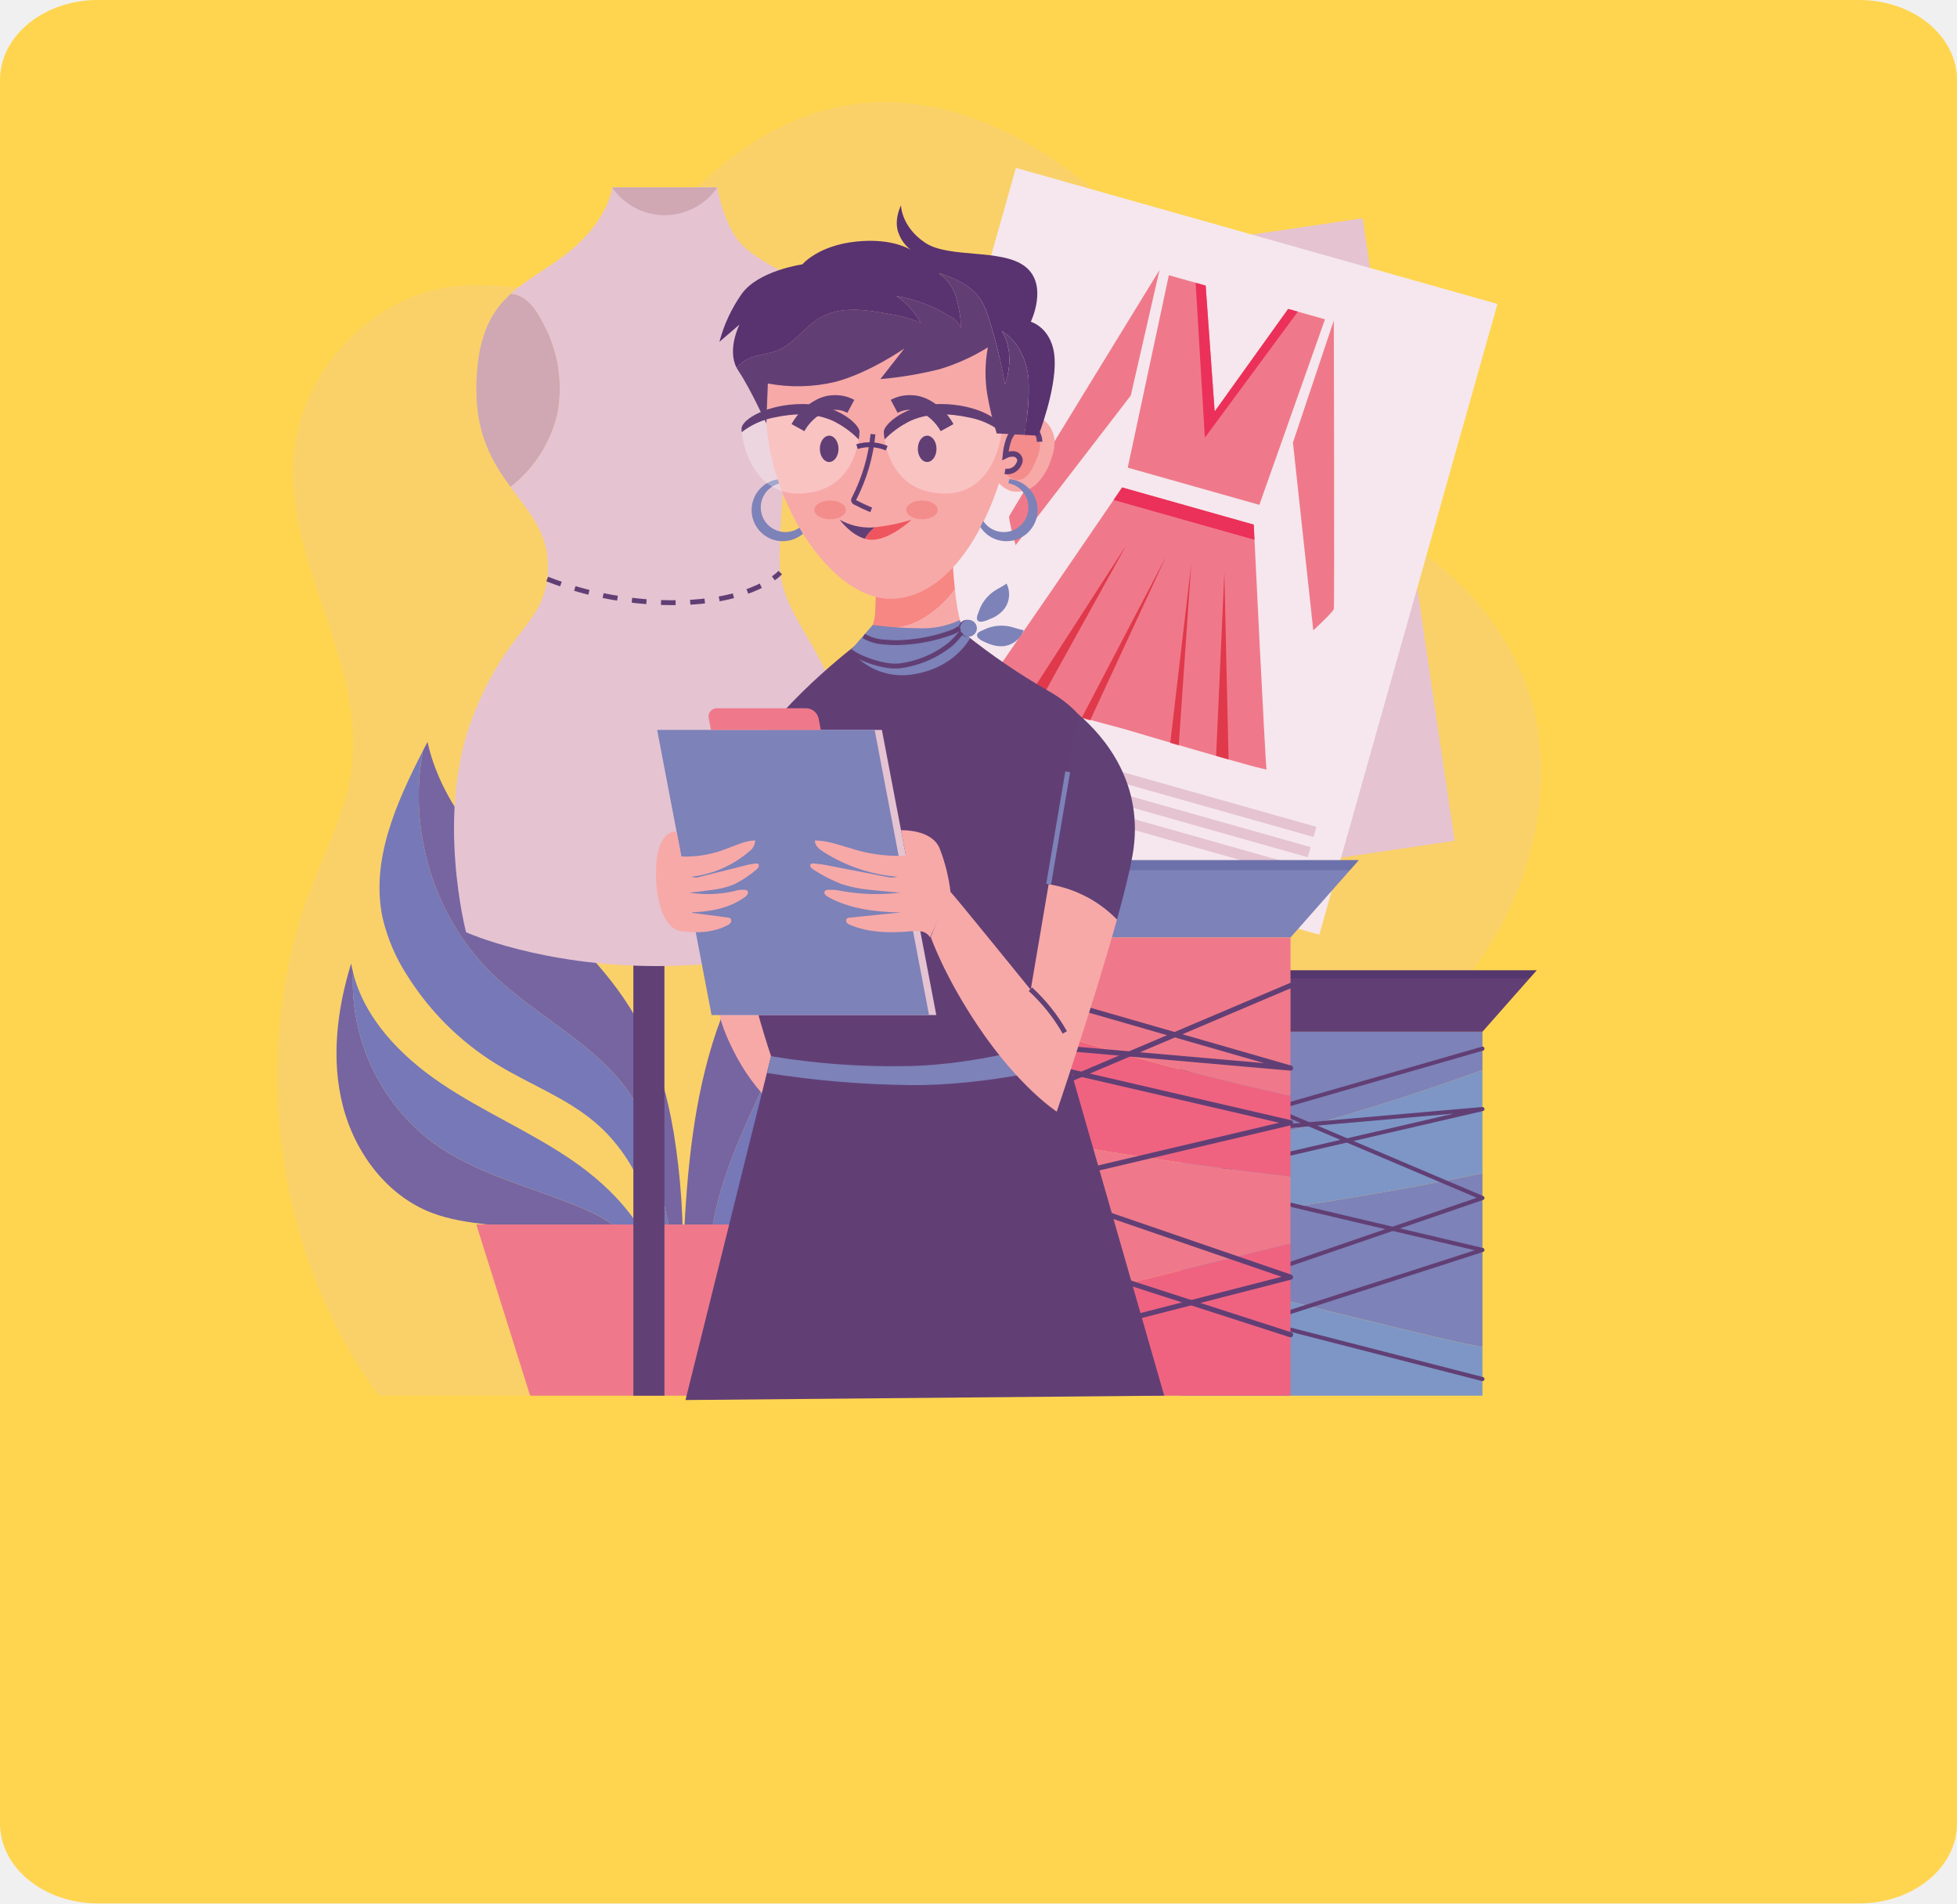
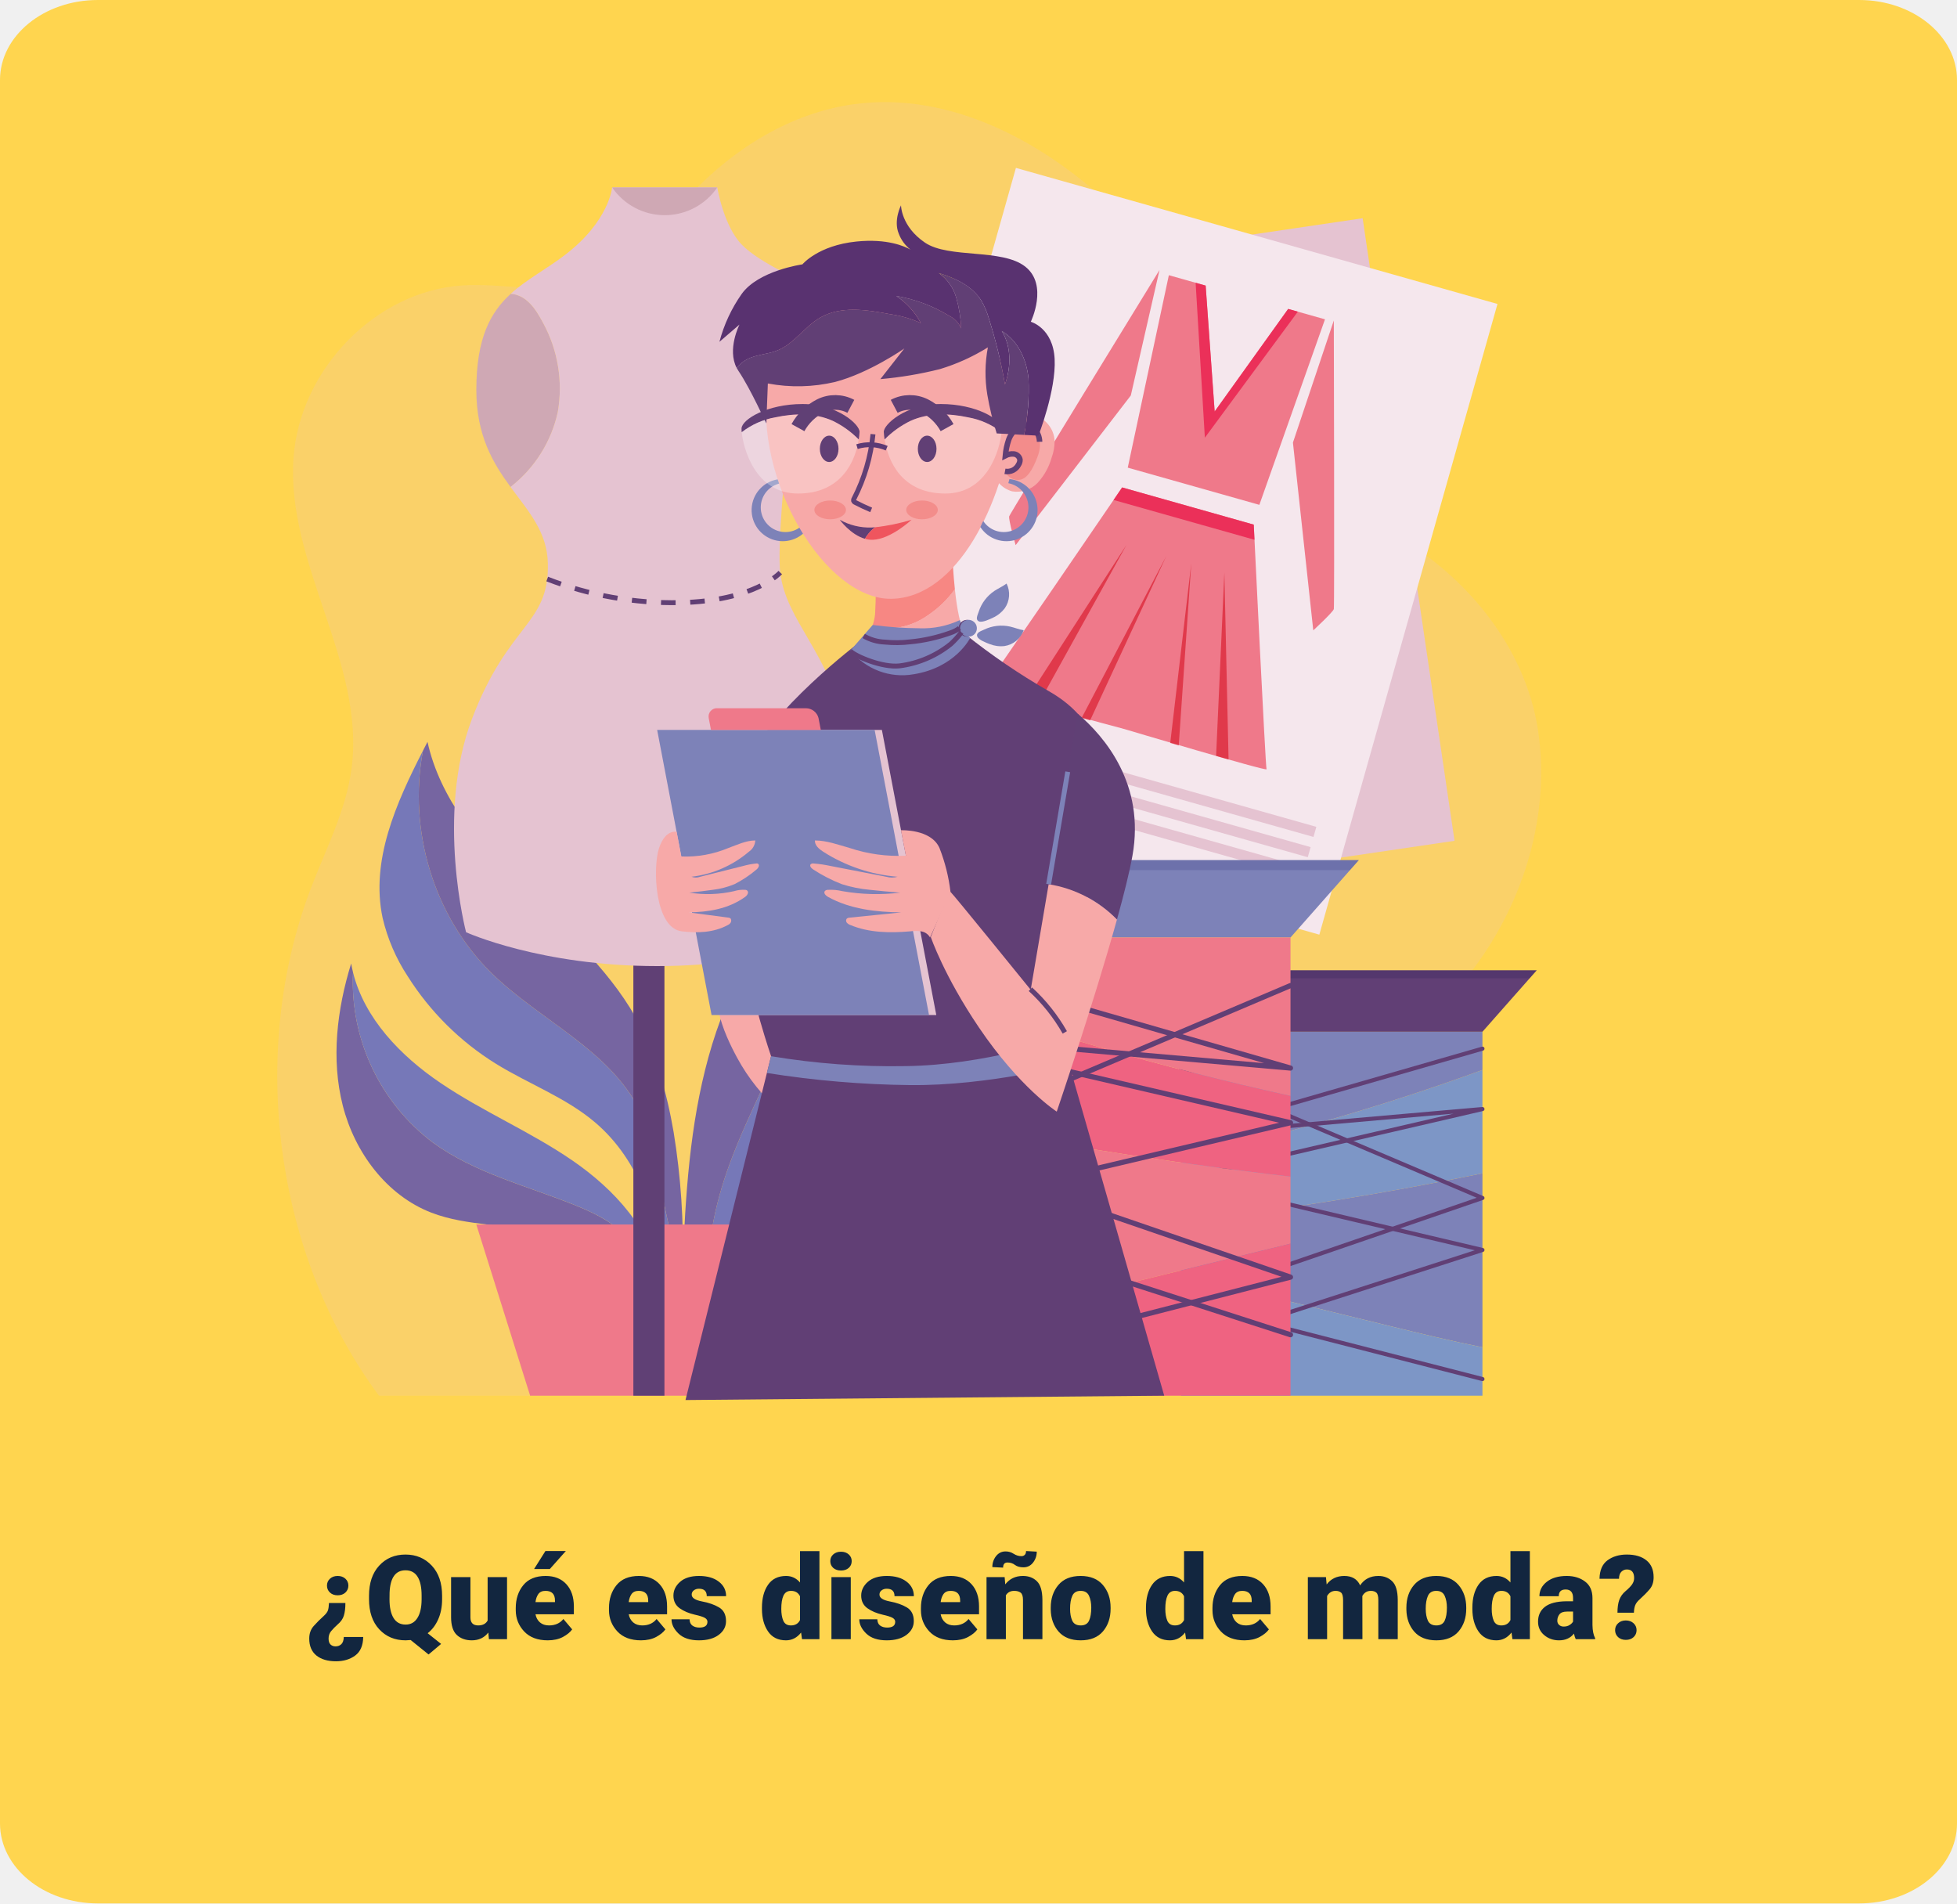
<svg xmlns="http://www.w3.org/2000/svg" width="400" height="389" viewBox="0 0 400 389">
-   <g id="Grupo_1078644" data-name="Grupo 1078644" transform="translate(-1020 -590)">
+   <g id="Grupo_1078884" data-name="Grupo 1078884" transform="translate(-1020 -590)">
    <path id="Trazado_841086" data-name="Trazado 841086" d="M20,0H380c11.046,0,20,7.318,20,16.345V372.655c0,9.027-8.954,16.345-20,16.345H20c-11.046,0-20-7.318-20-16.345V16.345C0,7.318,8.954,0,20,0Z" transform="translate(1020 590)" fill="#ffd54f" />
+     <text id="_Qué_es_diseño_de_moda_" data-name="¿Qué es diseño de moda?" transform="translate(1054 902)" fill="#12263f" font-size="24" font-family="Roboto-Black, Roboto" font-weight="800">
+       <tspan x="28.348" y="23">¿Qué es diseño de moda?</tspan>
+     </text>
    <g id="Grupo_32333" data-name="Grupo 32333" transform="translate(1076.676 610.867)">
      <g id="Grupo_32332" data-name="Grupo 32332" transform="translate(0 0)">
        <g id="BACKGROUND" transform="translate(0 0)">
          <path id="Trazado_61971" data-name="Trazado 61971" d="M39.093,283.926c-21.3-28.706-26.765-70.105-13.9-103.741,3.088-8.072,7.182-15.9,8.308-24.5C36.324,134.146,20.06,113.9,21.63,92.221,22.945,74.069,38.506,58.18,56.1,57.028c8.915-.583,18.2,2.136,26.625-.94,8.395-3.066,13.9-11.117,20.114-17.706,8.906-9.447,20.48-16.576,33.127-18.37,19.906-2.824,39.618,7.805,54.192,22.092s25.321,32.14,37.952,48.279c5.331,6.812,11.166,13.463,18.605,17.668,14.587,8.246,26.7,22.891,29.279,39.858s-2.772,34.692-12.872,48.336c-4.269,5.768-9.424,11.01-12.189,17.685-4.744,11.451-1.564,24.509.322,36.81s1.65,25.1-7.524,33.184Z" transform="translate(-18.31 -19.556)" fill="#e5c3d1" opacity="0.2" />
        </g>
        <g id="OBJECTS" transform="translate(12.1 13.447)">
          <g id="Grupo_32310" data-name="Grupo 32310" transform="translate(0 117.3)">
            <g id="Grupo_32309" data-name="Grupo 32309">
              <path id="Trazado_61972" data-name="Trazado 61972" d="M99.01,394.7c-2.839-2.715-6.476-4.426-10.121-5.889-9.794-3.93-20.345-6.507-28.874-12.721A41.145,41.145,0,0,1,43.681,341.3c-.149-.6-.278-1.2-.385-1.818-2.9,9.39-4.132,19.535-1.706,29.057s8.927,18.312,18.09,21.86c7.462,2.889,15.883,2.153,23.51,4.573a29.534,29.534,0,0,1,10.03,5.518,48.794,48.794,0,0,0,5.735,4.731,19.8,19.8,0,0,0,8.213,2.458c-.838-1.755-1.715-3.492-2.645-5.2A31.032,31.032,0,0,0,99.01,394.7Z" transform="translate(-40.299 -294.186)" fill="#7665a1" />
              <path id="Trazado_61973" data-name="Trazado 61973" d="M104.921,333.814C98.7,321.457,84.58,315.555,74.7,305.873c-11.8-11.565-17.077-29.268-14-45.451-5.5,10.743-10.741,22.474-8.251,34.183a37.115,37.115,0,0,0,5.116,11.909,56.524,56.524,0,0,0,18.053,17.907c6.678,4.126,14.251,6.881,20.237,11.959,9.2,7.8,13.453,20.341,13.306,32.4-1.6-10.313-9.323-18.69-17.926-24.6s-18.34-10-26.979-15.861c-8.123-5.507-15.512-13.14-17.857-22.581A41.145,41.145,0,0,0,62.738,340.53c8.53,6.214,19.08,8.791,28.874,12.721,3.645,1.463,7.283,3.174,10.121,5.889a31.033,31.033,0,0,1,5.512,7.782c.93,1.708,1.807,3.445,2.645,5.2.734.08,1.47.14,2.2.187,1.011.063,2.037.1,3.061.081a157,157,0,0,1-5.394-20.509C108.58,345.736,107.734,339.4,104.921,333.814Z" transform="translate(-43.022 -258.63)" fill="#7678b8" />
              <path id="Trazado_61974" data-name="Trazado 61974" d="M200.462,305.981c1.433,9.7-.861,19.767-4.4,28.993-3.947,10.3-9.4,19.973-13.211,30.322-3.181,8.639-5.167,18.04-3.981,27.081a12,12,0,0,0,3.191-1.261,19.6,19.6,0,0,0,5.147-4.916c9.735-12.1,17.488-26.169,20.034-41.487C209.44,331.507,207.407,317.31,200.462,305.981Z" transform="translate(-102.465 -279.119)" fill="#7678b8" />
              <path id="Trazado_61975" data-name="Trazado 61975" d="M134.433,343.341c3.811-10.348,9.264-20.024,13.211-30.322,3.537-9.226,5.83-19.291,4.4-28.993a45.131,45.131,0,0,0-3.709-5.2l3.831,6.168c-11.15,9.205-18.224,22.616-22.079,36.552s-4.735,28.5-5.3,42.952a145.406,145.406,0,0,0-1.825-27.53c-1.4-8.2-3.7-16.333-7.808-23.567-5.869-10.335-15.058-18.278-23.473-26.672S75.2,268.773,72.648,257.165q-.461.891-.923,1.793c-3.081,16.183,2.194,33.886,14,45.45,9.88,9.682,24,15.584,30.222,27.941,2.813,5.59,3.659,11.922,4.837,18.067a157,157,0,0,0,5.394,20.509,19.366,19.366,0,0,0,4.277-.5C129.265,361.382,131.252,351.98,134.433,343.341Z" transform="translate(-54.044 -257.165)" fill="#7665a1" />
            </g>
            <path id="Trazado_61976" data-name="Trazado 61976" d="M152.937,471.4h-49.7L92.236,436.416h60.7Z" transform="translate(-63.657 -337.781)" fill="#ef798a" />
          </g>
          <g id="Grupo_32312" data-name="Grupo 32312" transform="translate(24.026 3.989)">
            <rect id="Rectángulo_7543" data-name="Rectángulo 7543" width="6.35" height="97.307" transform="translate(36.654 149.626)" fill="#604075" />
            <g id="Grupo_32311" data-name="Grupo 32311">
              <path id="Trazado_61977" data-name="Trazado 61977" d="M108.895,114.89a27.959,27.959,0,0,0-3-18.173c-1.52-2.875-3.372-5.7-6.612-5.975-4.134,3.763-7.044,9.009-7.044,19.671,0,9.325,3.446,14.98,6.993,19.812A26.578,26.578,0,0,0,108.895,114.89Z" transform="translate(-87.683 -69.007)" fill="#cfa8b4" />
              <path id="Trazado_61978" data-name="Trazado 61978" d="M164.064,162.114c-3.259-15.7-12.264-22.211-13.428-32.156s5.252-59.228,5.252-59.228-9.461-3.964-13.165-7.845-4.953-11.642-4.953-11.642H116.277s-.6,6.866-9.553,13.732c-3.935,3.017-7.926,5.054-11.166,8,3.24.28,5.092,3.1,6.612,5.975a27.959,27.959,0,0,1,3,18.173,26.578,26.578,0,0,1-9.665,15.335c3.686,5.021,7.482,9.155,7.634,15.588.3,12.624-8.06,12.153-15.523,31.85s-1.194,43.565-1.194,43.565,15.225,6.919,39.056,6.919,34.637-6.919,34.637-6.919S167.323,177.815,164.064,162.114Z" transform="translate(-83.961 -51.243)" fill="#e5c3d1" />
            </g>
            <path id="Trazado_61979" data-name="Trazado 61979" d="M118.572,195.611a70.913,70.913,0,0,0,27.155,4.826c15.306-.34,20.475-6.144,20.475-6.144" transform="translate(-99.527 -115.578)" fill="none" stroke="#613f75" stroke-miterlimit="10" stroke-width="1" stroke-dasharray="2.983" />
            <path id="Trazado_61980" data-name="Trazado 61980" d="M164.183,51.243H142.689a13.014,13.014,0,0,0,21.494,0Z" transform="translate(-110.374 -51.243)" fill="#cfa8b4" />
          </g>
          <g id="Grupo_32314" data-name="Grupo 32314" transform="translate(172.611 163.983)">
            <path id="Trazado_61981" data-name="Trazado 61981" d="M426.705,342l-11.1,12.568H353.989V342Z" transform="translate(-353.989 -342.004)" fill="#613f75" />
            <path id="Trazado_61982" data-name="Trazado 61982" d="M353.989,343.639h71.272L426.705,342H353.989Z" transform="translate(-353.989 -342.004)" fill="#7d82b8" opacity="0.26" style="mix-blend-mode: multiply;isolation: isolate" />
            <g id="Grupo_32313" data-name="Grupo 32313" transform="translate(0 12.568)">
              <path id="Trazado_61983" data-name="Trazado 61983" d="M353.989,396.926a483.229,483.229,0,0,0,61.617-17.909v21.135q-30.518,6.285-61.617,9.879Z" transform="translate(-353.989 -371.218)" fill="#7d96c6" />
              <path id="Trazado_61984" data-name="Trazado 61984" d="M353.989,364.843h61.617v7.8a483.219,483.219,0,0,1-61.617,17.909Z" transform="translate(-353.989 -364.843)" fill="#7d82b8" />
              <path id="Trazado_61985" data-name="Trazado 61985" d="M415.607,417.426V452.97c-6.431-1.287-12.807-2.843-19.165-4.4l-42.452-10.386v-10.88Q385.04,423.717,415.607,417.426Z" transform="translate(-353.989 -388.492)" fill="#7d82b8" />
              <path id="Trazado_61986" data-name="Trazado 61986" d="M415.607,469.936v9.894H353.989V455.152l42.452,10.386C402.8,467.094,409.176,468.649,415.607,469.936Z" transform="translate(-353.989 -405.458)" fill="#7d96c6" />
            </g>
            <path id="Trazado_61987" data-name="Trazado 61987" d="M415.606,371.11l-61.617,17.743,61.617-5.4-61.617,14.272,61.617,14.529-61.617,19.886" transform="translate(-353.989 -355.094)" fill="none" stroke="#613f75" stroke-linecap="round" stroke-linejoin="round" stroke-width="0.837" />
            <path id="Trazado_61988" data-name="Trazado 61988" d="M353.989,379.017l61.617,26.164-61.617,21.164,61.617,15.841" transform="translate(-353.989 -358.65)" fill="none" stroke="#613f75" stroke-linecap="round" stroke-linejoin="round" stroke-width="0.837" />
          </g>
          <g id="Grupo_32316" data-name="Grupo 32316" transform="translate(102.46 0)">
            <rect id="Rectángulo_7544" data-name="Rectángulo 7544" width="98.242" height="128.649" transform="matrix(0.989, -0.146, 0.146, 0.989, 10.118, 24.63)" fill="#e5c3d1" />
            <g id="Grupo_32315" data-name="Grupo 32315" transform="translate(0)">
              <rect id="Rectángulo_7545" data-name="Rectángulo 7545" width="102.282" height="133.939" transform="translate(36.412 0) rotate(15.775)" fill="#f5e7ed" />
              <path id="Trazado_61989" data-name="Trazado 61989" d="M335.828,170.272l-13.448-3.8-13.449-3.8s-27.921,40.9-28.385,41.232,28.949,8.178,28.949,8.178,29.169,8.707,28.949,8.178S335.828,170.272,335.828,170.272Z" transform="translate(-250.805 -97.369)" fill="#ef798a" />
              <path id="Trazado_61990" data-name="Trazado 61990" d="M374.527,92.862,367,90.737,351.975,111.7l-1.839-25.729-7.522-2.125-8.4,39.331,13.449,3.8,13.449,3.8Z" transform="translate(-274.943 -61.917)" fill="#ef798a" />
              <rect id="Rectángulo_7546" data-name="Rectángulo 7546" width="87.629" height="2.144" transform="translate(13.489 110.845) rotate(15.775)" fill="#e5c3d1" />
              <rect id="Rectángulo_7547" data-name="Rectángulo 7547" width="87.629" height="2.144" transform="translate(12.319 114.988) rotate(15.775)" fill="#e5c3d1" />
              <rect id="Rectángulo_7548" data-name="Rectángulo 7548" width="87.629" height="2.144" transform="translate(11.149 119.13) rotate(15.775)" fill="#e5c3d1" />
              <path id="Trazado_61991" data-name="Trazado 61991" d="M359.43,86.657l1.884,31.665,19.009-25.763L378.347,92l-15.029,20.964-1.839-25.729Z" transform="translate(-286.285 -63.181)" fill="#eb3059" />
              <path id="Trazado_61992" data-name="Trazado 61992" d="M357.6,170.272l-26.9-7.6-1.749,2.561,28.8,8.135Z" transform="translate(-272.579 -97.368)" fill="#eb3059" />
              <path id="Trazado_61993" data-name="Trazado 61993" d="M316.795,184.021l-20.723,32.106,2.551.71Z" transform="translate(-257.79 -106.969)" fill="#ef798a" style="mix-blend-mode: multiply;isolation: isolate" />
              <path id="Trazado_61994" data-name="Trazado 61994" d="M334.377,188.2l-17.3,33.074,1.742.481Z" transform="translate(-267.238 -108.847)" fill="#ef798a" style="mix-blend-mode: multiply;isolation: isolate" />
              <path id="Trazado_61995" data-name="Trazado 61995" d="M354.3,190.824l-2.566,37.235-1.736-.5Z" transform="translate(-282.042 -110.029)" fill="#ef798a" style="mix-blend-mode: multiply;isolation: isolate" />
              <path id="Trazado_61996" data-name="Trazado 61996" d="M368.719,194.293l.861,38.2-2.546-.73Z" transform="translate(-289.705 -111.589)" fill="#ef798a" style="mix-blend-mode: multiply;isolation: isolate" />
              <path id="Trazado_61997" data-name="Trazado 61997" d="M320.888,81.909l-5.869,25.65-23.54,30.582s-1.509-5.284-1.317-5.9S320.888,81.909,320.888,81.909Z" transform="translate(-255.125 -61.046)" fill="#ef798a" />
              <path id="Trazado_61998" data-name="Trazado 61998" d="M403.928,100.669l-8.355,24.952,4.158,38.367s4.041-3.724,4.2-4.346S403.928,100.669,403.928,100.669Z" transform="translate(-302.54 -69.483)" fill="#ef798a" />
            </g>
          </g>
          <g id="Grupo_32318" data-name="Grupo 32318" transform="translate(117.413 141.459)">
            <path id="Trazado_61999" data-name="Trazado 61999" d="M345.233,301.069l-13.974,15.824H253.677V301.069Z" transform="translate(-253.677 -301.069)" fill="#7d82b8" />
            <path id="Trazado_62000" data-name="Trazado 62000" d="M253.677,303.129h89.737l1.819-2.059H253.677Z" transform="translate(-253.677 -301.069)" fill="#7d82b8" opacity="0.26" style="mix-blend-mode: multiply;isolation: isolate" />
            <g id="Grupo_32317" data-name="Grupo 32317" transform="translate(0 15.824)">
              <path id="Trazado_62001" data-name="Trazado 62001" d="M331.259,370.222a608.4,608.4,0,0,1-77.582-22.55v26.611q38.424,7.914,77.582,12.438Z" transform="translate(-253.677 -337.852)" fill="#ef6381" />
              <path id="Trazado_62002" data-name="Trazado 62002" d="M331.259,329.826H253.677v9.82a608.4,608.4,0,0,0,77.582,22.55Z" transform="translate(-253.677 -329.826)" fill="#ef798a" />
              <path id="Trazado_62003" data-name="Trazado 62003" d="M253.677,396.033v44.752c8.1-1.62,16.125-3.579,24.13-5.537l53.452-13.077v-13.7Q292.162,403.954,253.677,396.033Z" transform="translate(-253.677 -359.602)" fill="#ef798a" />
              <path id="Trazado_62004" data-name="Trazado 62004" d="M253.677,462.147V474.6h77.582V443.533L277.807,456.61C269.8,458.568,261.773,460.527,253.677,462.147Z" transform="translate(-253.677 -380.964)" fill="#ef6381" />
            </g>
            <path id="Trazado_62005" data-name="Trazado 62005" d="M253.677,337.717l77.582,22.34-77.582-6.8,77.582,17.969L253.677,389.52l77.582,25.038" transform="translate(-253.677 -317.551)" fill="none" stroke="#613f75" stroke-linecap="round" stroke-linejoin="round" stroke-width="1.053" />
            <path id="Trazado_62006" data-name="Trazado 62006" d="M331.258,347.672l-77.582,32.943,77.582,26.647-77.582,19.946" transform="translate(-253.677 -322.028)" fill="none" stroke="#613f75" stroke-linecap="round" stroke-linejoin="round" stroke-width="1.053" />
          </g>
          <g id="Grupo_32331" data-name="Grupo 32331" transform="translate(65.298 7.65)">
            <g id="Grupo_32327" data-name="Grupo 32327" transform="translate(12.977)">
              <g id="Grupo_32319" data-name="Grupo 32319" transform="translate(6.577 55.941)">
                <path id="Trazado_62007" data-name="Trazado 62007" d="M206.536,168.407a1.91,1.91,0,0,1,.551.364c.015.018.026.038.04.057a5.037,5.037,0,1,1-5.12-7.733,18.419,18.419,0,0,0,3.031,5.9A5.094,5.094,0,0,0,206.536,168.407Z" transform="translate(-196.027 -160.249)" fill="none" />
                <path id="Trazado_62008" data-name="Trazado 62008" d="M200.249,159.558q.107.426.235.846a5.036,5.036,0,1,0,5.12,7.733,1.728,1.728,0,0,1,.165.294l.431.931a6.363,6.363,0,1,1-5.951-9.8Z" transform="translate(-194.503 -159.558)" fill="#7d82b8" />
              </g>
              <g id="Grupo_32320" data-name="Grupo 32320" transform="translate(29.735 66.308)">
                <path id="Trazado_62009" data-name="Trazado 62009" d="M254.974,200.48a21.843,21.843,0,0,1-5.5,5.32,14.7,14.7,0,0,1-6.949,2.629,9.739,9.739,0,0,1-4.339-.651,6.589,6.589,0,0,1-1.6,2.7s3.806,7.42,10.284,7.991,12.927-4.947,10.264-8.752C256.064,208.188,255.394,204.428,254.974,200.48Z" transform="translate(-236.588 -188.33)" fill="#f7a9a8" />
                <path id="Trazado_62010" data-name="Trazado 62010" d="M243.83,198.5a14.705,14.705,0,0,0,6.949-2.629,21.843,21.843,0,0,0,5.5-5.32c-.623-5.867-.692-12.15-.692-12.15l-15.614,7.119a89.316,89.316,0,0,1,0,10.083,10.133,10.133,0,0,1-.482,2.245A9.739,9.739,0,0,0,243.83,198.5Z" transform="translate(-237.894 -178.399)" fill="#f78783" />
              </g>
              <path id="Trazado_62011" data-name="Trazado 62011" d="M224.139,92.721c13.12.132,28.155,9.062,26.1,25.348s-11.207,35.592-24.738,35.855-28.292-24.3-25.284-44S224.139,92.721,224.139,92.721Z" transform="translate(-190.321 -73.512)" fill="#f7a9a8" />
              <g id="Grupo_32321" data-name="Grupo 32321" transform="translate(55.514 42.479)">
                <path id="Trazado_62012" data-name="Trazado 62012" d="M285.858,137.1a10.373,10.373,0,0,0-1.815,3.74,11.168,11.168,0,0,0-.321,6.024,5.773,5.773,0,0,0,4.016,4.206,5.879,5.879,0,0,0,5.285-1.811,12.657,12.657,0,0,0,2.79-5.063,9.6,9.6,0,0,0,.614-3.452C296.161,135.507,289.168,133.083,285.858,137.1Z" transform="translate(-283.437 -135.093)" fill="#f7a9a8" />
                <path id="Trazado_62013" data-name="Trazado 62013" d="M288.613,149.065a2.59,2.59,0,0,0,2.8-1.407,1.709,1.709,0,0,0,.268-.992,1.427,1.427,0,0,0-1.233-1.15,3.163,3.163,0,0,0-1.755.341,14.044,14.044,0,0,1,.675-3.225,4.713,4.713,0,0,1,2.028-2.519,2.87,2.87,0,0,1,3.11.156,3.955,3.955,0,0,1,1.185,2.753s.366,1.077-.508,3.294-2.049,4.568-3.985,4.51A2.9,2.9,0,0,1,288.613,149.065Z" transform="translate(-285.765 -137.179)" fill="#f7a9a8" opacity="0.5" style="mix-blend-mode: multiply;isolation: isolate" />
                <path id="Trazado_62014" data-name="Trazado 62014" d="M295.686,143.022a3.955,3.955,0,0,0-1.185-2.753,2.87,2.87,0,0,0-3.11-.156,4.713,4.713,0,0,0-2.028,2.519,14.044,14.044,0,0,0-.675,3.225,3.163,3.163,0,0,1,1.755-.341,1.427,1.427,0,0,1,1.233,1.15,1.709,1.709,0,0,1-.268.992,2.59,2.59,0,0,1-2.8,1.407" transform="translate(-285.765 -137.179)" fill="none" stroke="#613f75" stroke-miterlimit="10" stroke-width="1.127" />
              </g>
              <path id="Trazado_62015" data-name="Trazado 62015" d="M236.333,142.893a36.4,36.4,0,0,1-3.85,13.133.676.676,0,0,0-.11.49.668.668,0,0,0,.374.344q1.576.818,3.215,1.507" transform="translate(-204.95 -96.122)" fill="none" stroke="#613f75" stroke-miterlimit="10" stroke-width="1" />
              <g id="Grupo_32322" data-name="Grupo 32322" transform="translate(24.589 64.258)">
                <path id="Trazado_62016" data-name="Trazado 62016" d="M234.461,176.21c-.244.021-.487.038-.726.049a12.424,12.424,0,0,1-6.5-1.586s2.208,3.055,5.146,3.886a8.484,8.484,0,0,1,1.606-1.974C234.139,176.451,234.3,176.328,234.461,176.21Z" transform="translate(-227.236 -174.673)" fill="#613f75" />
                <path id="Trazado_62017" data-name="Trazado 62017" d="M246.118,174.673a41.049,41.049,0,0,1-7.451,1.537c-.163.118-.322.242-.473.375a8.483,8.483,0,0,0-1.606,1.974,5.169,5.169,0,0,0,1.648.21C241.957,178.6,246.118,174.673,246.118,174.673Z" transform="translate(-231.442 -174.673)" fill="#ef555e" />
              </g>
              <g id="Grupo_32323" data-name="Grupo 32323" transform="translate(4.513 40.608)">
                <path id="Trazado_62018" data-name="Trazado 62018" d="M203.217,131.694c-7.258,0-12.39,3.152-12.463,4.985a5.928,5.928,0,0,0,.037.775,15.5,15.5,0,0,1,6.869-3.044c3.905-.841,8.119-.923,11.757.726a19.174,19.174,0,0,1,5.289,3.8c.083-.537.138-1.049.167-1.522C214.962,135.957,210.475,131.694,203.217,131.694Z" transform="translate(-190.751 -131.694)" fill="#613f75" />
                <path id="Trazado_62019" data-name="Trazado 62019" d="M197.692,136.15a15.5,15.5,0,0,0-6.869,3.044c.314,3.152,2.66,12.532,11.51,12.532,8.767,0,11.692-6.446,12.406-11.051a19.175,19.175,0,0,0-5.289-3.8C205.812,135.228,201.6,135.309,197.692,136.15Z" transform="translate(-190.783 -133.434)" fill="#fff" opacity="0.3" style="mix-blend-mode: overlay;isolation: isolate" />
              </g>
              <g id="Grupo_32324" data-name="Grupo 32324" transform="translate(33.589 40.608)">
                <path id="Trazado_62020" data-name="Trazado 62020" d="M255.25,131.694c7.258,0,12.39,3.152,12.463,4.985a5.941,5.941,0,0,1-.037.775,15.5,15.5,0,0,0-6.869-3.044c-3.905-.841-8.119-.923-11.757.726a19.175,19.175,0,0,0-5.289,3.8c-.083-.537-.138-1.049-.167-1.522C243.5,135.957,247.992,131.694,255.25,131.694Z" transform="translate(-243.592 -131.694)" fill="#613f75" />
                <path id="Trazado_62021" data-name="Trazado 62021" d="M260.944,136.15a15.5,15.5,0,0,1,6.869,3.044c-.314,3.152-2.66,12.532-11.51,12.532-8.767,0-11.692-6.446-12.406-11.051a19.175,19.175,0,0,1,5.289-3.8C252.824,135.228,257.038,135.309,260.944,136.15Z" transform="translate(-243.729 -133.434)" fill="#fff" opacity="0.3" style="mix-blend-mode: overlay;isolation: isolate" />
              </g>
              <path id="Trazado_62022" data-name="Trazado 62022" d="M233.644,147.2a8.768,8.768,0,0,1,6.065.32" transform="translate(-205.529 -97.884)" fill="none" stroke="#5c3a75" stroke-miterlimit="10" stroke-width="1" />
              <path id="Trazado_62023" data-name="Trazado 62023" d="M258.388,169.445c0,1.06-1.444,1.92-3.225,1.92s-3.225-.86-3.225-1.92,1.444-1.92,3.225-1.92S258.388,168.384,258.388,169.445Z" transform="translate(-213.757 -107.2)" fill="#f38d8b" />
              <path id="Trazado_62024" data-name="Trazado 62024" d="M224.263,169.445c0,1.06-1.444,1.92-3.225,1.92s-3.225-.86-3.225-1.92,1.444-1.92,3.225-1.92S224.263,168.384,224.263,169.445Z" transform="translate(-198.409 -107.2)" fill="#f38d8b" />
              <path id="Trazado_62025" data-name="Trazado 62025" d="M258.271,136.252a10.878,10.878,0,0,0-4.583-4.439,6.814,6.814,0,0,0-6.227.089" transform="translate(-211.743 -90.821)" fill="none" stroke="#604075" stroke-miterlimit="10" stroke-width="3" />
              <path id="Trazado_62026" data-name="Trazado 62026" d="M211.711,136.252a10.878,10.878,0,0,1,4.583-4.439,6.814,6.814,0,0,1,6.227.089" transform="translate(-195.665 -90.821)" fill="none" stroke="#604075" stroke-miterlimit="10" stroke-width="3" />
              <g id="Grupo_32325" data-name="Grupo 32325" transform="translate(53.082 55.941)">
                <path id="Trazado_62027" data-name="Trazado 62027" d="M279.018,165.973a5.01,5.01,0,0,0,.84,2.783c.014-.019.024-.04.039-.057a1.911,1.911,0,0,1,.552-.364,5.1,5.1,0,0,0,1.5-1.416,18.4,18.4,0,0,0,3.03-5.9,5.023,5.023,0,0,0-5.959,4.95Z" transform="translate(-279.018 -160.177)" fill="none" />
                <path id="Trazado_62028" data-name="Trazado 62028" d="M281.136,168.407a1.911,1.911,0,0,0-.552.364c-.015.018-.025.038-.039.057a5.037,5.037,0,1,0,5.119-7.733,18.407,18.407,0,0,1-3.03,5.9A5.1,5.1,0,0,1,281.136,168.407Z" transform="translate(-279.705 -160.249)" fill="none" />
                <path id="Trazado_62029" data-name="Trazado 62029" d="M285.413,159.558q-.107.426-.236.846a5.036,5.036,0,1,1-5.119,7.733,1.689,1.689,0,0,0-.165.294l-.431.931a6.363,6.363,0,1,0,5.951-9.8Z" transform="translate(-279.218 -159.558)" fill="#7d82b8" />
              </g>
              <g id="Grupo_32326" data-name="Grupo 32326">
                <path id="Trazado_62030" data-name="Trazado 62030" d="M253.541,74.359a3.016,3.016,0,0,0,.442.277A5.113,5.113,0,0,0,253.541,74.359Z" transform="translate(-214.477 -65.3)" fill="#613f75" />
                <path id="Trazado_62031" data-name="Trazado 62031" d="M251.062,89.319c-.316-6.375-4.87-7.628-4.87-7.628s3.643-7.514-1.138-11.271-15.6-1.594-20.493-4.9-4.9-7.628-4.9-7.628-1.594,3.074-.456,5.806a7.476,7.476,0,0,0,2.4,3.253,5.11,5.11,0,0,1,.442.277,3.016,3.016,0,0,1-.442-.277c-1.178-.672-4.761-2.3-11.056-1.658-7.856.8-11.044,4.668-11.044,4.668S190.519,71.217,187.1,76a30.469,30.469,0,0,0-4.554,9.791l4.1-3.529s-2.578,5.06-.562,8.885a6.381,6.381,0,0,1,2.035-1.745c1.93-1.033,4.252-1.028,6.282-1.847,3.43-1.382,5.553-4.879,8.76-6.72,4.231-2.431,9.5-1.6,14.3-.688a22.932,22.932,0,0,1,6.256,1.814,15.359,15.359,0,0,0-5.025-5.544,30.846,30.846,0,0,1,10.767,4.032,5.22,5.22,0,0,1,2.508,2.608,27.888,27.888,0,0,0-1-6.243,9.357,9.357,0,0,0-3.583-5.077c3.354,1.032,6.79,2.609,8.662,5.578a16.3,16.3,0,0,1,1.613,3.836A103.151,103.151,0,0,1,240.912,94.5c1.242-3.559,1.339-7.715-.654-10.914,3.316,1.964,5.1,5.871,5.463,9.708a48.065,48.065,0,0,1-.884,11.521l2.906.154S251.378,95.695,251.062,89.319Z" transform="translate(-182.55 -57.896)" fill="#593270" />
                <path id="Trazado_62032" data-name="Trazado 62032" d="M248.611,104.6c-.366-3.837-2.147-7.743-5.463-9.708,1.994,3.2,1.9,7.355.654,10.914a103.146,103.146,0,0,0-3.256-13.353,16.3,16.3,0,0,0-1.613-3.836c-1.872-2.969-5.307-4.546-8.662-5.578a9.357,9.357,0,0,1,3.583,5.077,27.886,27.886,0,0,1,1,6.243,5.22,5.22,0,0,0-2.508-2.608,30.846,30.846,0,0,0-10.767-4.032,15.359,15.359,0,0,1,5.025,5.544,22.931,22.931,0,0,0-6.256-1.814c-4.794-.907-10.066-1.743-14.3.688-3.207,1.842-5.329,5.338-8.76,6.72-2.03.818-4.353.814-6.282,1.847a6.382,6.382,0,0,0-2.035,1.745,5.922,5.922,0,0,0,.334.565c2.619,3.871,5.759,11.056,5.736,10.715s.295-8.114.295-8.114a33.081,33.081,0,0,0,13.779-.324c6.945-1.821,14.117-6.831,14.117-6.831l-4.9,6.262a77,77,0,0,0,12.182-2.049,40.811,40.811,0,0,0,9.791-4.441,27.608,27.608,0,0,0-.113,9.677,58.381,58.381,0,0,0,1.92,7.913l5.6.3A48.065,48.065,0,0,0,248.611,104.6Z" transform="translate(-185.44 -69.206)" fill="#613f75" />
              </g>
            </g>
            <path id="Trazado_62033" data-name="Trazado 62033" d="M194.676,370.193c.976.833,2.268,1.663,3.455,1.175a3.226,3.226,0,0,0,1.427-1.459c2.684-4.585,2.087-10.348.861-15.517-1.551-6.539-6.457-16.73-14.976-13.227-7.171,2.949-2.122,13.434.374,18.036A38.761,38.761,0,0,0,194.676,370.193Z" transform="translate(-169.213 -184.972)" fill="#f7a9a8" />
            <path id="Trazado_62034" data-name="Trazado 62034" d="M227.159,217.268a134.67,134.67,0,0,0,16.878,11.5c9.1,5.131,13.294,13.294,10.5,28.687s-7.7,42.448-7.7,42.448l20.948,72.936-97.849.895,17.492-70.275s-15.242-44.035-4.8-60.954c7.835-12.7,23.989-24.481,23.989-24.481Z" transform="translate(-163.899 -129.572)" fill="#613f75" />
            <path id="Trazado_62035" data-name="Trazado 62035" d="M201.027,371.007a150.445,150.445,0,0,0,27.544,2.024c16.09-.194,31.865-5.58,31.865-5.58l2.234,5.1s-17.04,4.553-33.323,4.36a199.6,199.6,0,0,1-29.171-2.478Z" transform="translate(-177.499 -197.115)" fill="#7d82b8" />
            <g id="Grupo_32328" data-name="Grupo 32328" transform="translate(39.693 77.296)">
              <path id="Trazado_62036" data-name="Trazado 62036" d="M253.586,211.932a17.856,17.856,0,0,1-8.25,1.676,74.743,74.743,0,0,1-9.557-.68l-4.542,5.19A13.486,13.486,0,0,0,244.173,223c8.523-1.376,11.5-7.384,11.5-7.384l-.944-.752Z" transform="translate(-231.162 -204.468)" fill="#7d82b8" />
              <path id="Trazado_62037" data-name="Trazado 62037" d="M281.761,199.868c.808-.533,1.71-.918,2.482-1.5a4.967,4.967,0,0,1-.381,5.067,6.225,6.225,0,0,1-2.4,1.909c-.6.285-2.174,1.051-2.844.765-.811-.346-.318-1.236-.069-1.989A8.158,8.158,0,0,1,281.761,199.868Z" transform="translate(-252.272 -198.367)" fill="#7d82b8" />
              <path id="Trazado_62038" data-name="Trazado 62038" d="M284.966,214.184c.944.214,1.846.6,2.8.752a4.967,4.967,0,0,1-3.92,3.233,6.227,6.227,0,0,1-3.038-.408c-.619-.234-2.263-.841-2.52-1.523-.313-.825.672-1.085,1.387-1.427A8.156,8.156,0,0,1,284.966,214.184Z" transform="translate(-252.297 -205.395)" fill="#7d82b8" />
              <path id="Trazado_62039" data-name="Trazado 62039" d="M274.758,213.106a1.72,1.72,0,1,1-2.121-1.19A1.72,1.72,0,0,1,274.758,213.106Z" transform="translate(-249.218 -204.432)" fill="#613f75" />
              <path id="Trazado_62040" data-name="Trazado 62040" d="M275.3,213.106a1.72,1.72,0,1,1-2.121-1.19A1.719,1.719,0,0,1,275.3,213.106Z" transform="translate(-249.461 -204.432)" fill="#7d82b8" />
              <path id="Trazado_62041" data-name="Trazado 62041" d="M255.712,214.927a6.3,6.3,0,0,1-1.854.963,33.593,33.593,0,0,1-8.187,1.836,23.58,23.58,0,0,1-5.219.051,9.325,9.325,0,0,1-4.312-1.251" transform="translate(-233.368 -205.815)" fill="none" stroke="#613f75" stroke-miterlimit="10" stroke-width="1" />
              <path id="Trazado_62042" data-name="Trazado 62042" d="M253.839,216.475a17.315,17.315,0,0,1-2.16,2.388,20.933,20.933,0,0,1-10.441,4.468c-3.547.419-9.1-1.953-10.136-3.041" transform="translate(-231.102 -206.511)" fill="none" stroke="#613f75" stroke-miterlimit="10" stroke-width="1" />
            </g>
            <g id="Grupo_32329" data-name="Grupo 32329" transform="translate(56.174 103.879)">
              <path id="Trazado_62043" data-name="Trazado 62043" d="M318.79,288.764c1.417-5.1,2.572-9.718,3.175-13.085,2.6-14.54-5.641-24.268-11.211-29l-5.925,34.867A24.944,24.944,0,0,1,318.79,288.764Z" transform="translate(-280.74 -246.678)" fill="#604075" />
              <path id="Trazado_62044" data-name="Trazado 62044" d="M285.141,310.042l-3.666,21.575s-16.009-19.753-16.386-20-4.036,9.214-4.036,9.214,2.672,7.882,9.824,18.465c8.332,12.33,15.92,17.217,15.92,17.217s7.6-22.314,12.306-39.247A24.944,24.944,0,0,0,285.141,310.042Z" transform="translate(-261.052 -275.175)" fill="#f7a9a8" />
              <path id="Trazado_62045" data-name="Trazado 62045" d="M298.047,349.033a36.448,36.448,0,0,1,7.035,8.826" transform="translate(-277.69 -292.711)" fill="none" stroke="#604075" stroke-miterlimit="10" stroke-width="1" />
            </g>
            <g id="Grupo_32330" data-name="Grupo 32330" transform="translate(0.247 102.78)">
              <path id="Trazado_62046" data-name="Trazado 62046" d="M173.231,311.005h44.45l-11.119-58.274h-44.45Z" transform="translate(-160.629 -248.301)" fill="#e5c3d1" />
              <path id="Trazado_62047" data-name="Trazado 62047" d="M170.534,311.005h44.45l-11.119-58.274h-44.45Z" transform="translate(-159.416 -248.301)" fill="#7d82b8" />
              <path id="Trazado_62048" data-name="Trazado 62048" d="M201.448,249.11H179l-.464-2.436a1.687,1.687,0,0,1,1.817-1.994H198.4a2.66,2.66,0,0,1,2.579,1.994Z" transform="translate(-168.002 -244.68)" fill="#ef798a" />
            </g>
            <path id="Trazado_62049" data-name="Trazado 62049" d="M240.757,311.9a2.531,2.531,0,0,0-1.82-1.252,8.1,8.1,0,0,0-2.281,0c-4.1.353-8.348.291-12.148-1.279a1.751,1.751,0,0,1-.767-.5.649.649,0,0,1,.011-.844.958.958,0,0,1,.56-.18l10.576-1.073c-5.169-.06-10.495-.667-15.012-3.18-.445-.247-.942-.776-.629-1.178a.834.834,0,0,1,.582-.25,10.26,10.26,0,0,1,2.988.265,40.275,40.275,0,0,0,11.854.307c-2.075-.169-4.151-.338-6.22-.577a26.745,26.745,0,0,1-5.73-1.156,31.292,31.292,0,0,1-5.84-3c-.395-.239-.836-.748-.515-1.08a.764.764,0,0,1,.6-.145,26.254,26.254,0,0,1,3.471.512l11.361,2.2a4.09,4.09,0,0,0,2.309,0,33.179,33.179,0,0,1-15.2-5.125c-.839-.539-1.749-1.3-1.682-2.294,2.436.009,4.771.883,7.115,1.544a31.344,31.344,0,0,0,11.473,1.572l-.993-5.2s6.173-.292,7.875,3.653a36.333,36.333,0,0,1,2.242,8.954Z" transform="translate(-184.732 -162.271)" fill="#f7a9a8" />
            <path id="Trazado_62050" data-name="Trazado 62050" d="M164.261,310.891c3.162.373,6.447.291,9.382-1.279a1.383,1.383,0,0,0,.592-.5.8.8,0,0,0-.009-.844.634.634,0,0,0-.432-.18l-8.168-1.072c3.992-.06,8.105-.667,11.594-3.18.344-.247.727-.776.486-1.178a.586.586,0,0,0-.449-.25,6.19,6.19,0,0,0-2.308.265,24.13,24.13,0,0,1-9.156.307c1.6-.169,3.206-.338,4.8-.577a16.624,16.624,0,0,0,4.426-1.156,22.769,22.769,0,0,0,4.51-3c.3-.239.645-.748.4-1.08a.492.492,0,0,0-.467-.145,16.023,16.023,0,0,0-2.681.512l-8.774,2.2a2.473,2.473,0,0,1-1.783,0,22.012,22.012,0,0,0,11.742-5.125,2.934,2.934,0,0,0,1.3-2.294c-1.881.009-3.685.883-5.495,1.544a22.546,22.546,0,0,1-9.622,1.731l-.96-5.031s-2.28-.622-3.594,3.323S158.677,310.232,164.261,310.891Z" transform="translate(-158.966 -162.516)" fill="#f7a9a8" />
            <line id="Línea_24" data-name="Línea 24" x1="3.904" y2="22.977" transform="translate(80.262 115.769)" fill="none" stroke="#7d82b8" stroke-miterlimit="10" stroke-width="1" />
            <ellipse id="Elipse_686" data-name="Elipse 686" cx="1.908" cy="2.691" rx="1.908" ry="2.691" transform="translate(33.497 47.073)" fill="#613f75" />
            <ellipse id="Elipse_687" data-name="Elipse 687" cx="1.908" cy="2.691" rx="1.908" ry="2.691" transform="translate(53.525 47.073)" fill="#613f75" />
          </g>
        </g>
      </g>
    </g>
  </g>
</svg>
